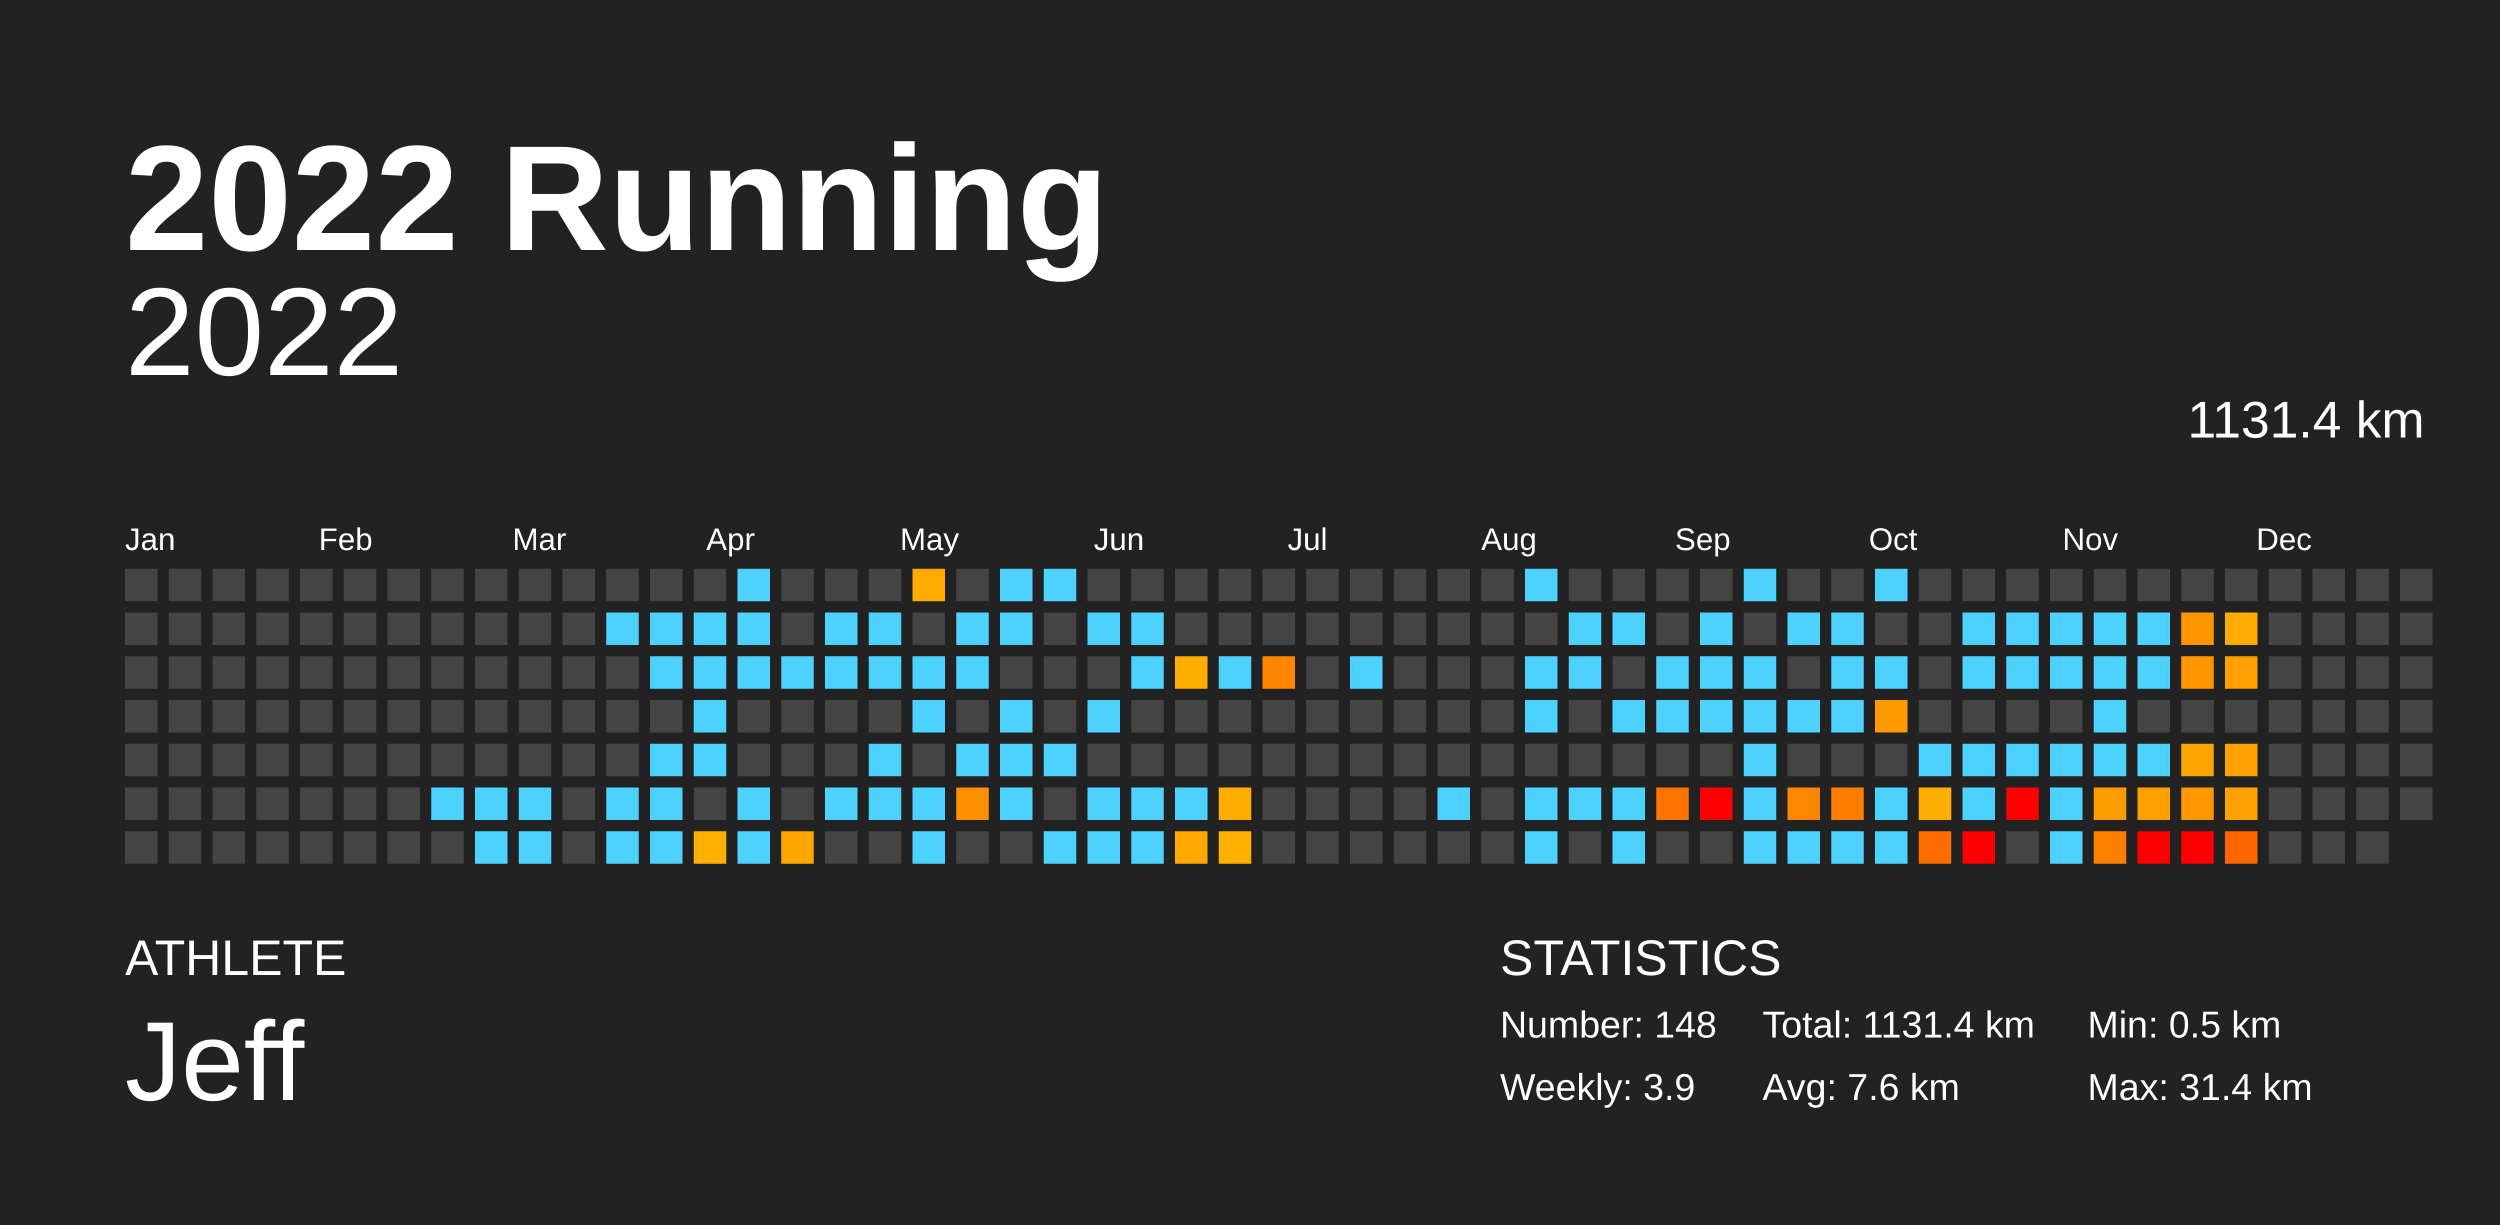
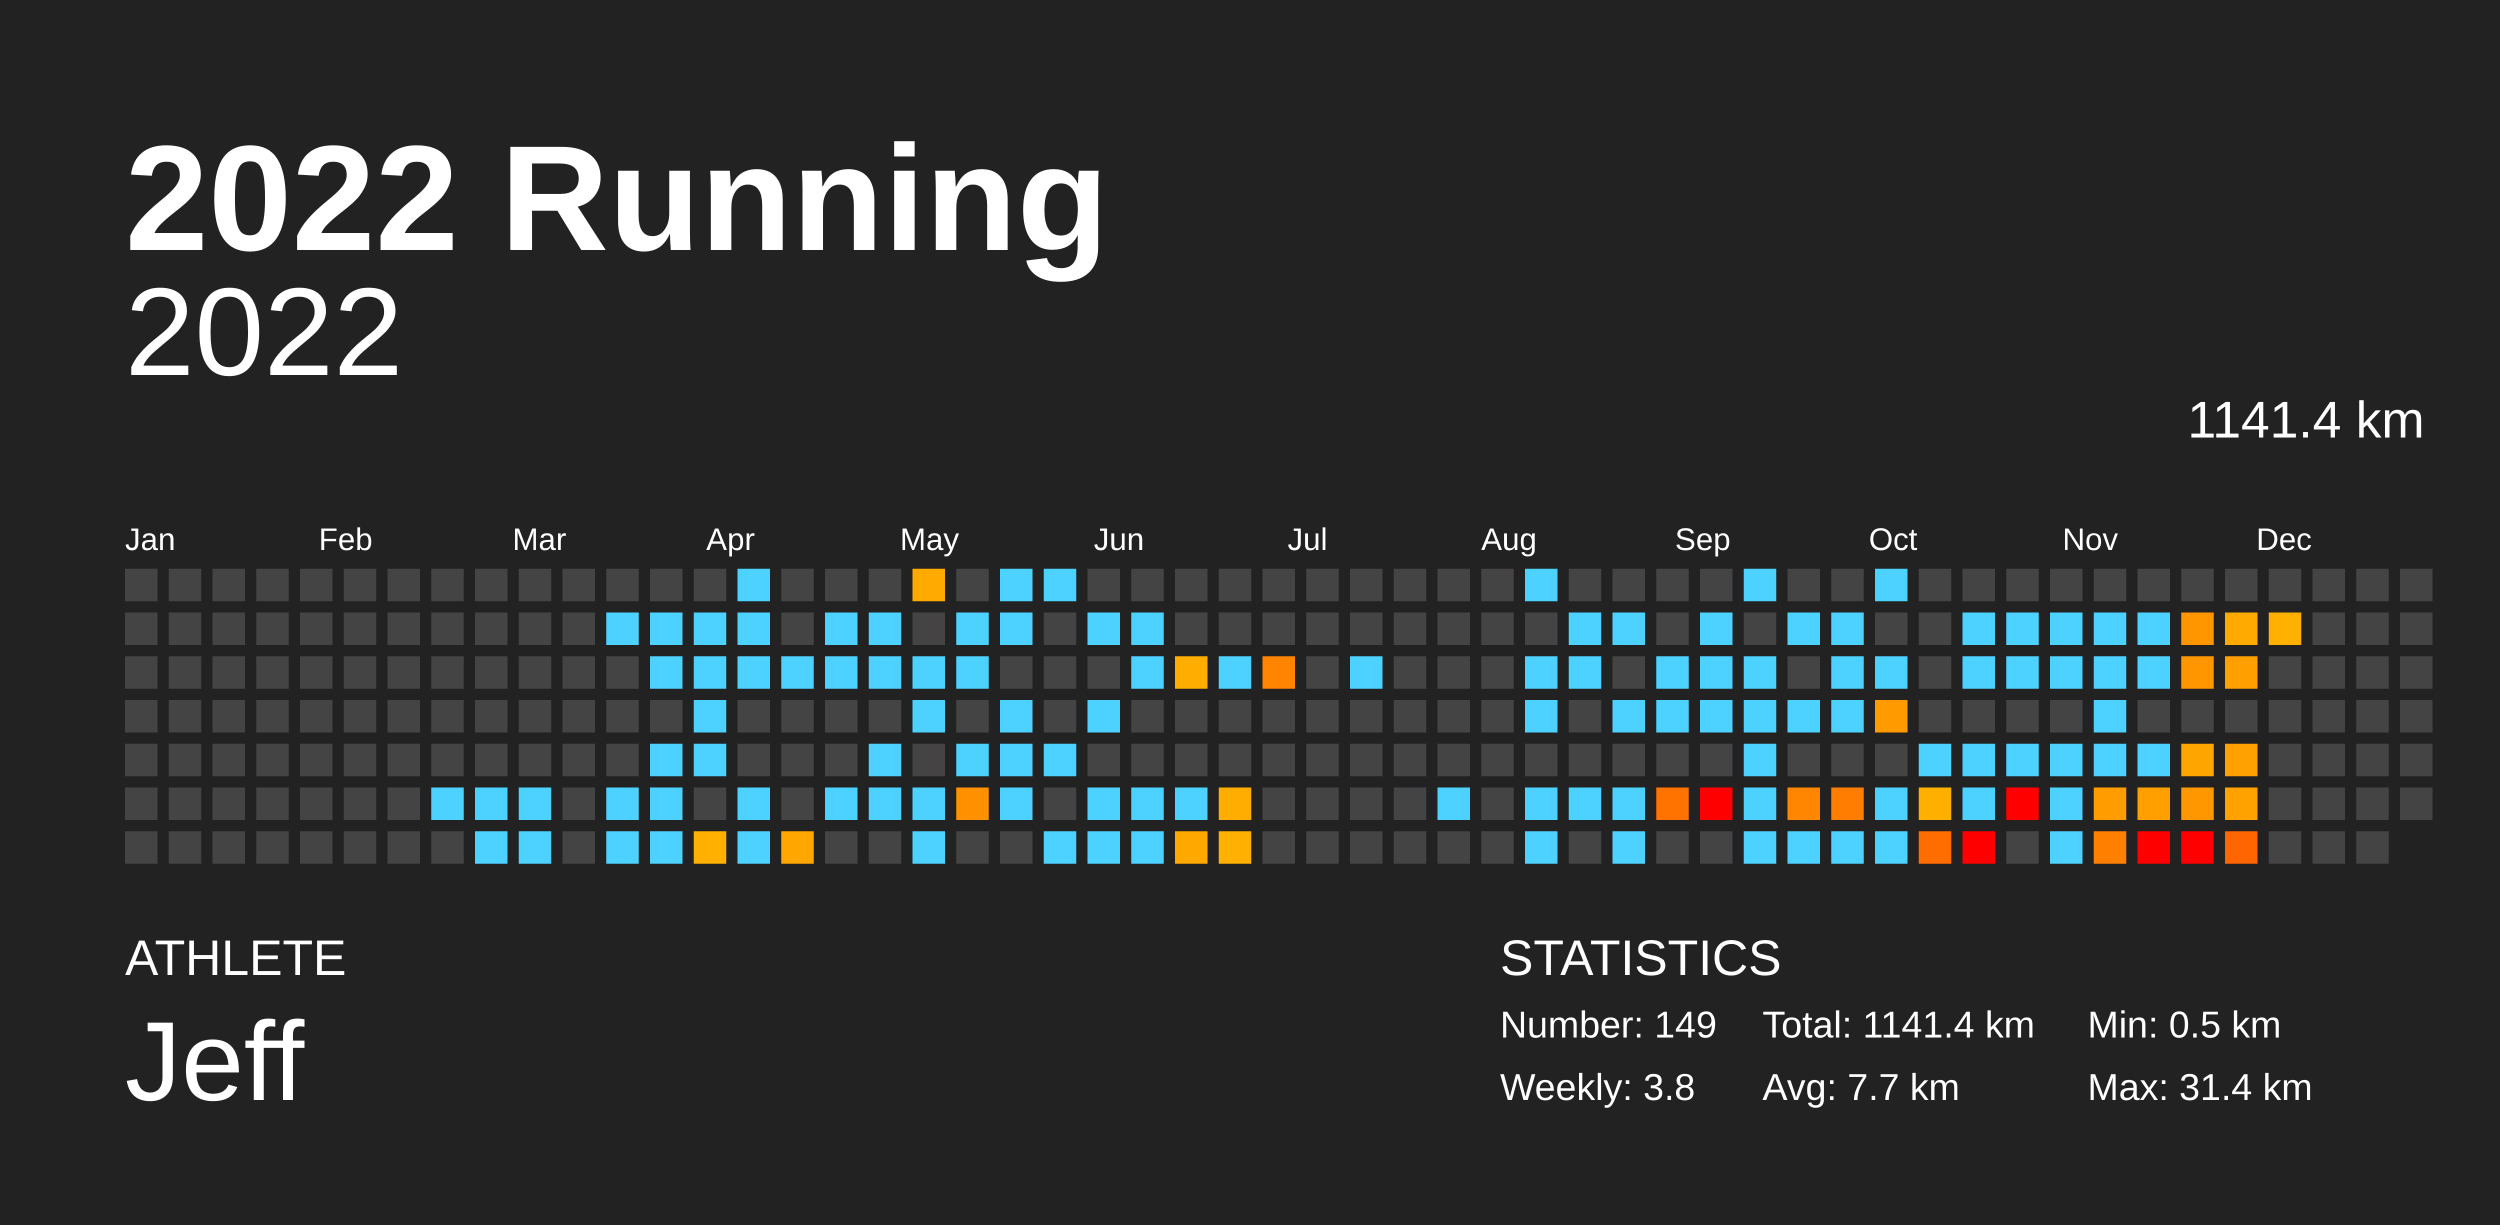
<svg xmlns="http://www.w3.org/2000/svg" baseProfile="full" height="98mm" version="1.1" viewBox="0,0,200,98" width="200mm">
  <defs />
  <rect fill="#222222" height="98" width="200" x="0" y="0" />
  <text fill="#FFFFFF" style="font-size:12px; font-family:Arial; font-weight:bold;" x="10" y="20">2022 Running</text>
  <text fill="#FFFFFF" style="font-size:4px; font-family:Arial" x="10" y="78">ATHLETE</text>
  <text fill="#FFFFFF" style="font-size:9px; font-family:Arial" x="10" y="88">Jeff</text>
  <text fill="#FFFFFF" style="font-size:4px; font-family:Arial" x="120" y="78">STATISTICS</text>
-   <text fill="#FFFFFF" style="font-size:3px; font-family:Arial" x="120" y="83">Number: 148</text>
-   <text fill="#FFFFFF" style="font-size:3px; font-family:Arial" x="120" y="88">Weekly: 3.9</text>
-   <text fill="#FFFFFF" style="font-size:3px; font-family:Arial" x="141" y="83">Total: 1131.4 km</text>
-   <text fill="#FFFFFF" style="font-size:3px; font-family:Arial" x="141" y="88">Avg: 7.6 km</text>
+   <text fill="#FFFFFF" style="font-size:3px; font-family:Arial" x="120" y="83">Number: 149</text>
+   <text fill="#FFFFFF" style="font-size:3px; font-family:Arial" x="120" y="88">Weekly: 3.8</text>
+   <text fill="#FFFFFF" style="font-size:3px; font-family:Arial" x="141" y="83">Total: 1141.4 km</text>
+   <text fill="#FFFFFF" style="font-size:3px; font-family:Arial" x="141" y="88">Avg: 7.7 km</text>
  <text fill="#FFFFFF" style="font-size:3px; font-family:Arial" x="167" y="83">Min: 0.5 km</text>
  <text fill="#FFFFFF" style="font-size:3px; font-family:Arial" x="167" y="88">Max: 31.4 km</text>
  <text alignment-baseline="hanging" fill="#FFFFFF" style="font-size:10.0px; font-family:Arial;" x="10" y="30">2022</text>
-   <text alignment-baseline="hanging" fill="#FFFFFF" style="font-size:4.125px; font-family:Arial;" x="175" y="35">1131.4 km</text>
+   <text alignment-baseline="hanging" fill="#FFFFFF" style="font-size:4.125px; font-family:Arial;" x="175" y="35">1141.4 km</text>
  <text fill="#FFFFFF" style="font-size:2.5px; font-family:Arial" x="10.0" y="44">Jan</text>
  <text fill="#FFFFFF" style="font-size:2.5px; font-family:Arial" x="25.5" y="44">Feb</text>
  <text fill="#FFFFFF" style="font-size:2.5px; font-family:Arial" x="41.0" y="44">Mar</text>
  <text fill="#FFFFFF" style="font-size:2.5px; font-family:Arial" x="56.5" y="44">Apr</text>
  <text fill="#FFFFFF" style="font-size:2.5px; font-family:Arial" x="72.0" y="44">May</text>
  <text fill="#FFFFFF" style="font-size:2.5px; font-family:Arial" x="87.5" y="44">Jun</text>
  <text fill="#FFFFFF" style="font-size:2.5px; font-family:Arial" x="103.0" y="44">Jul</text>
  <text fill="#FFFFFF" style="font-size:2.5px; font-family:Arial" x="118.5" y="44">Aug</text>
  <text fill="#FFFFFF" style="font-size:2.5px; font-family:Arial" x="134.0" y="44">Sep</text>
  <text fill="#FFFFFF" style="font-size:2.5px; font-family:Arial" x="149.5" y="44">Oct</text>
  <text fill="#FFFFFF" style="font-size:2.5px; font-family:Arial" x="165.0" y="44">Nov</text>
  <text fill="#FFFFFF" style="font-size:2.5px; font-family:Arial" x="180.5" y="44">Dec</text>
  <rect fill="#444444" height="2.6" width="2.6" x="10.0" y="45.5" />
  <rect fill="#444444" height="2.6" width="2.6" x="10.0" y="49.0" />
  <rect fill="#444444" height="2.6" width="2.6" x="10.0" y="52.5" />
  <rect fill="#444444" height="2.6" width="2.6" x="10.0" y="56.0" />
  <rect fill="#444444" height="2.6" width="2.6" x="10.0" y="59.5" />
  <rect fill="#444444" height="2.6" width="2.6" x="10.0" y="63.0" />
  <rect fill="#444444" height="2.6" width="2.6" x="10.0" y="66.5" />
  <rect fill="#444444" height="2.6" width="2.6" x="13.5" y="45.5" />
  <rect fill="#444444" height="2.6" width="2.6" x="13.5" y="49.0" />
  <rect fill="#444444" height="2.6" width="2.6" x="13.5" y="52.5" />
  <rect fill="#444444" height="2.6" width="2.6" x="13.5" y="56.0" />
  <rect fill="#444444" height="2.6" width="2.6" x="13.5" y="59.5" />
  <rect fill="#444444" height="2.6" width="2.6" x="13.5" y="63.0" />
  <rect fill="#444444" height="2.6" width="2.6" x="13.5" y="66.5" />
  <rect fill="#444444" height="2.6" width="2.6" x="17.0" y="45.5" />
  <rect fill="#444444" height="2.6" width="2.6" x="17.0" y="49.0" />
  <rect fill="#444444" height="2.6" width="2.6" x="17.0" y="52.5" />
  <rect fill="#444444" height="2.6" width="2.6" x="17.0" y="56.0" />
  <rect fill="#444444" height="2.6" width="2.6" x="17.0" y="59.5" />
  <rect fill="#444444" height="2.6" width="2.6" x="17.0" y="63.0" />
  <rect fill="#444444" height="2.6" width="2.6" x="17.0" y="66.5" />
  <rect fill="#444444" height="2.6" width="2.6" x="20.5" y="45.5" />
  <rect fill="#444444" height="2.6" width="2.6" x="20.5" y="49.0" />
  <rect fill="#444444" height="2.6" width="2.6" x="20.5" y="52.5" />
  <rect fill="#444444" height="2.6" width="2.6" x="20.5" y="56.0" />
  <rect fill="#444444" height="2.6" width="2.6" x="20.5" y="59.5" />
  <rect fill="#444444" height="2.6" width="2.6" x="20.5" y="63.0" />
  <rect fill="#444444" height="2.6" width="2.6" x="20.5" y="66.5" />
  <rect fill="#444444" height="2.6" width="2.6" x="24.0" y="45.5" />
  <rect fill="#444444" height="2.6" width="2.6" x="24.0" y="49.0" />
  <rect fill="#444444" height="2.6" width="2.6" x="24.0" y="52.5" />
  <rect fill="#444444" height="2.6" width="2.6" x="24.0" y="56.0" />
  <rect fill="#444444" height="2.6" width="2.6" x="24.0" y="59.5" />
  <rect fill="#444444" height="2.6" width="2.6" x="24.0" y="63.0" />
  <rect fill="#444444" height="2.6" width="2.6" x="24.0" y="66.5" />
  <rect fill="#444444" height="2.6" width="2.6" x="27.5" y="45.5" />
  <rect fill="#444444" height="2.6" width="2.6" x="27.5" y="49.0" />
  <rect fill="#444444" height="2.6" width="2.6" x="27.5" y="52.5" />
  <rect fill="#444444" height="2.6" width="2.6" x="27.5" y="56.0" />
  <rect fill="#444444" height="2.6" width="2.6" x="27.5" y="59.5" />
  <rect fill="#444444" height="2.6" width="2.6" x="27.5" y="63.0" />
  <rect fill="#444444" height="2.6" width="2.6" x="27.5" y="66.5" />
  <rect fill="#444444" height="2.6" width="2.6" x="31.0" y="45.5" />
  <rect fill="#444444" height="2.6" width="2.6" x="31.0" y="49.0" />
  <rect fill="#444444" height="2.6" width="2.6" x="31.0" y="52.5" />
  <rect fill="#444444" height="2.6" width="2.6" x="31.0" y="56.0" />
  <rect fill="#444444" height="2.6" width="2.6" x="31.0" y="59.5" />
  <rect fill="#444444" height="2.6" width="2.6" x="31.0" y="63.0" />
  <rect fill="#444444" height="2.6" width="2.6" x="31.0" y="66.5" />
  <rect fill="#444444" height="2.6" width="2.6" x="34.5" y="45.5" />
  <rect fill="#444444" height="2.6" width="2.6" x="34.5" y="49.0" />
  <rect fill="#444444" height="2.6" width="2.6" x="34.5" y="52.5" />
  <rect fill="#444444" height="2.6" width="2.6" x="34.5" y="56.0" />
  <rect fill="#444444" height="2.6" width="2.6" x="34.5" y="59.5" />
  <rect fill="#4dd2ff" height="2.6" width="2.6" x="34.5" y="63.0" />
  <rect fill="#444444" height="2.6" width="2.6" x="34.5" y="66.5" />
  <rect fill="#444444" height="2.6" width="2.6" x="38.0" y="45.5" />
  <rect fill="#444444" height="2.6" width="2.6" x="38.0" y="49.0" />
  <rect fill="#444444" height="2.6" width="2.6" x="38.0" y="52.5" />
  <rect fill="#444444" height="2.6" width="2.6" x="38.0" y="56.0" />
  <rect fill="#444444" height="2.6" width="2.6" x="38.0" y="59.5" />
  <rect fill="#4dd2ff" height="2.6" width="2.6" x="38.0" y="63.0" />
  <rect fill="#4dd2ff" height="2.6" width="2.6" x="38.0" y="66.5" />
  <rect fill="#444444" height="2.6" width="2.6" x="41.5" y="45.5" />
  <rect fill="#444444" height="2.6" width="2.6" x="41.5" y="49.0" />
  <rect fill="#444444" height="2.6" width="2.6" x="41.5" y="52.5" />
  <rect fill="#444444" height="2.6" width="2.6" x="41.5" y="56.0" />
  <rect fill="#444444" height="2.6" width="2.6" x="41.5" y="59.5" />
  <rect fill="#4dd2ff" height="2.6" width="2.6" x="41.5" y="63.0" />
  <rect fill="#4dd2ff" height="2.6" width="2.6" x="41.5" y="66.5" />
  <rect fill="#444444" height="2.6" width="2.6" x="45.0" y="45.5" />
  <rect fill="#444444" height="2.6" width="2.6" x="45.0" y="49.0" />
  <rect fill="#444444" height="2.6" width="2.6" x="45.0" y="52.5" />
  <rect fill="#444444" height="2.6" width="2.6" x="45.0" y="56.0" />
  <rect fill="#444444" height="2.6" width="2.6" x="45.0" y="59.5" />
  <rect fill="#444444" height="2.6" width="2.6" x="45.0" y="63.0" />
  <rect fill="#444444" height="2.6" width="2.6" x="45.0" y="66.5" />
  <rect fill="#444444" height="2.6" width="2.6" x="48.5" y="45.5" />
  <rect fill="#4dd2ff" height="2.6" width="2.6" x="48.5" y="49.0" />
  <rect fill="#444444" height="2.6" width="2.6" x="48.5" y="52.5" />
  <rect fill="#444444" height="2.6" width="2.6" x="48.5" y="56.0" />
  <rect fill="#444444" height="2.6" width="2.6" x="48.5" y="59.5" />
  <rect fill="#4dd2ff" height="2.6" width="2.6" x="48.5" y="63.0" />
  <rect fill="#4dd2ff" height="2.6" width="2.6" x="48.5" y="66.5" />
  <rect fill="#444444" height="2.6" width="2.6" x="52.0" y="45.5" />
  <rect fill="#4dd2ff" height="2.6" width="2.6" x="52.0" y="49.0" />
  <rect fill="#4dd2ff" height="2.6" width="2.6" x="52.0" y="52.5" />
  <rect fill="#444444" height="2.6" width="2.6" x="52.0" y="56.0" />
  <rect fill="#4dd2ff" height="2.6" width="2.6" x="52.0" y="59.5" />
  <rect fill="#4dd2ff" height="2.6" width="2.6" x="52.0" y="63.0" />
  <rect fill="#4dd2ff" height="2.6" width="2.6" x="52.0" y="66.5" />
  <rect fill="#444444" height="2.6" width="2.6" x="55.5" y="45.5" />
  <rect fill="#4dd2ff" height="2.6" width="2.6" x="55.5" y="49.0" />
  <rect fill="#4dd2ff" height="2.6" width="2.6" x="55.5" y="52.5" />
  <rect fill="#4dd2ff" height="2.6" width="2.6" x="55.5" y="56.0" />
  <rect fill="#4dd2ff" height="2.6" width="2.6" x="55.5" y="59.5" />
  <rect fill="#444444" height="2.6" width="2.6" x="55.5" y="63.0" />
  <rect fill="#ffb000" height="2.6" width="2.6" x="55.5" y="66.5" />
  <rect fill="#4dd2ff" height="2.6" width="2.6" x="59.0" y="45.5" />
  <rect fill="#4dd2ff" height="2.6" width="2.6" x="59.0" y="49.0" />
  <rect fill="#4dd2ff" height="2.6" width="2.6" x="59.0" y="52.5" />
  <rect fill="#444444" height="2.6" width="2.6" x="59.0" y="56.0" />
  <rect fill="#444444" height="2.6" width="2.6" x="59.0" y="59.5" />
  <rect fill="#4dd2ff" height="2.6" width="2.6" x="59.0" y="63.0" />
  <rect fill="#4dd2ff" height="2.6" width="2.6" x="59.0" y="66.5" />
  <rect fill="#444444" height="2.6" width="2.6" x="62.5" y="45.5" />
  <rect fill="#444444" height="2.6" width="2.6" x="62.5" y="49.0" />
  <rect fill="#4dd2ff" height="2.6" width="2.6" x="62.5" y="52.5" />
  <rect fill="#444444" height="2.6" width="2.6" x="62.5" y="56.0" />
  <rect fill="#444444" height="2.6" width="2.6" x="62.5" y="59.5" />
  <rect fill="#444444" height="2.6" width="2.6" x="62.5" y="63.0" />
  <rect fill="#ffa600" height="2.6" width="2.6" x="62.5" y="66.5" />
  <rect fill="#444444" height="2.6" width="2.6" x="66.0" y="45.5" />
  <rect fill="#4dd2ff" height="2.6" width="2.6" x="66.0" y="49.0" />
  <rect fill="#4dd2ff" height="2.6" width="2.6" x="66.0" y="52.5" />
  <rect fill="#444444" height="2.6" width="2.6" x="66.0" y="56.0" />
  <rect fill="#444444" height="2.6" width="2.6" x="66.0" y="59.5" />
  <rect fill="#4dd2ff" height="2.6" width="2.6" x="66.0" y="63.0" />
  <rect fill="#444444" height="2.6" width="2.6" x="66.0" y="66.5" />
  <rect fill="#444444" height="2.6" width="2.6" x="69.5" y="45.5" />
  <rect fill="#4dd2ff" height="2.6" width="2.6" x="69.5" y="49.0" />
  <rect fill="#4dd2ff" height="2.6" width="2.6" x="69.5" y="52.5" />
  <rect fill="#444444" height="2.6" width="2.6" x="69.5" y="56.0" />
  <rect fill="#4dd2ff" height="2.6" width="2.6" x="69.5" y="59.5" />
  <rect fill="#4dd2ff" height="2.6" width="2.6" x="69.5" y="63.0" />
  <rect fill="#444444" height="2.6" width="2.6" x="69.5" y="66.5" />
  <rect fill="#ffaa00" height="2.6" width="2.6" x="73.0" y="45.5" />
  <rect fill="#444444" height="2.6" width="2.6" x="73.0" y="49.0" />
  <rect fill="#4dd2ff" height="2.6" width="2.6" x="73.0" y="52.5" />
  <rect fill="#4dd2ff" height="2.6" width="2.6" x="73.0" y="56.0" />
  <rect fill="#444444" height="2.6" width="2.6" x="73.0" y="59.5" />
  <rect fill="#4dd2ff" height="2.6" width="2.6" x="73.0" y="63.0" />
  <rect fill="#4dd2ff" height="2.6" width="2.6" x="73.0" y="66.5" />
  <rect fill="#444444" height="2.6" width="2.6" x="76.5" y="45.5" />
  <rect fill="#4dd2ff" height="2.6" width="2.6" x="76.5" y="49.0" />
  <rect fill="#4dd2ff" height="2.6" width="2.6" x="76.5" y="52.5" />
  <rect fill="#444444" height="2.6" width="2.6" x="76.5" y="56.0" />
  <rect fill="#4dd2ff" height="2.6" width="2.6" x="76.5" y="59.5" />
  <rect fill="#ff9100" height="2.6" width="2.6" x="76.5" y="63.0" />
  <rect fill="#444444" height="2.6" width="2.6" x="76.5" y="66.5" />
  <rect fill="#4dd2ff" height="2.6" width="2.6" x="80.0" y="45.5" />
  <rect fill="#4dd2ff" height="2.6" width="2.6" x="80.0" y="49.0" />
  <rect fill="#444444" height="2.6" width="2.6" x="80.0" y="52.5" />
  <rect fill="#4dd2ff" height="2.6" width="2.6" x="80.0" y="56.0" />
  <rect fill="#4dd2ff" height="2.6" width="2.6" x="80.0" y="59.5" />
  <rect fill="#4dd2ff" height="2.6" width="2.6" x="80.0" y="63.0" />
  <rect fill="#444444" height="2.6" width="2.6" x="80.0" y="66.5" />
  <rect fill="#4dd2ff" height="2.6" width="2.6" x="83.5" y="45.5" />
  <rect fill="#444444" height="2.6" width="2.6" x="83.5" y="49.0" />
  <rect fill="#444444" height="2.6" width="2.6" x="83.5" y="52.5" />
  <rect fill="#444444" height="2.6" width="2.6" x="83.5" y="56.0" />
  <rect fill="#4dd2ff" height="2.6" width="2.6" x="83.5" y="59.5" />
  <rect fill="#444444" height="2.6" width="2.6" x="83.5" y="63.0" />
  <rect fill="#4dd2ff" height="2.6" width="2.6" x="83.5" y="66.5" />
  <rect fill="#444444" height="2.6" width="2.6" x="87.0" y="45.5" />
  <rect fill="#4dd2ff" height="2.6" width="2.6" x="87.0" y="49.0" />
  <rect fill="#444444" height="2.6" width="2.6" x="87.0" y="52.5" />
  <rect fill="#4dd2ff" height="2.6" width="2.6" x="87.0" y="56.0" />
  <rect fill="#444444" height="2.6" width="2.6" x="87.0" y="59.5" />
  <rect fill="#4dd2ff" height="2.6" width="2.6" x="87.0" y="63.0" />
  <rect fill="#4dd2ff" height="2.6" width="2.6" x="87.0" y="66.5" />
  <rect fill="#444444" height="2.6" width="2.6" x="90.5" y="45.5" />
  <rect fill="#4dd2ff" height="2.6" width="2.6" x="90.5" y="49.0" />
  <rect fill="#4dd2ff" height="2.6" width="2.6" x="90.5" y="52.5" />
  <rect fill="#444444" height="2.6" width="2.6" x="90.5" y="56.0" />
  <rect fill="#444444" height="2.6" width="2.6" x="90.5" y="59.5" />
  <rect fill="#4dd2ff" height="2.6" width="2.6" x="90.5" y="63.0" />
  <rect fill="#4dd2ff" height="2.6" width="2.6" x="90.5" y="66.5" />
  <rect fill="#444444" height="2.6" width="2.6" x="94.0" y="45.5" />
  <rect fill="#444444" height="2.6" width="2.6" x="94.0" y="49.0" />
  <rect fill="#ffae00" height="2.6" width="2.6" x="94.0" y="52.5" />
  <rect fill="#444444" height="2.6" width="2.6" x="94.0" y="56.0" />
  <rect fill="#444444" height="2.6" width="2.6" x="94.0" y="59.5" />
  <rect fill="#4dd2ff" height="2.6" width="2.6" x="94.0" y="63.0" />
  <rect fill="#ffa800" height="2.6" width="2.6" x="94.0" y="66.5" />
  <rect fill="#444444" height="2.6" width="2.6" x="97.5" y="45.5" />
  <rect fill="#444444" height="2.6" width="2.6" x="97.5" y="49.0" />
  <rect fill="#4dd2ff" height="2.6" width="2.6" x="97.5" y="52.5" />
  <rect fill="#444444" height="2.6" width="2.6" x="97.5" y="56.0" />
  <rect fill="#444444" height="2.6" width="2.6" x="97.5" y="59.5" />
  <rect fill="#ffad00" height="2.6" width="2.6" x="97.5" y="63.0" />
  <rect fill="#ffb000" height="2.6" width="2.6" x="97.5" y="66.5" />
  <rect fill="#444444" height="2.6" width="2.6" x="101.0" y="45.5" />
  <rect fill="#444444" height="2.6" width="2.6" x="101.0" y="49.0" />
  <rect fill="#ff8400" height="2.6" width="2.6" x="101.0" y="52.5" />
  <rect fill="#444444" height="2.6" width="2.6" x="101.0" y="56.0" />
  <rect fill="#444444" height="2.6" width="2.6" x="101.0" y="59.5" />
  <rect fill="#444444" height="2.6" width="2.6" x="101.0" y="63.0" />
  <rect fill="#444444" height="2.6" width="2.6" x="101.0" y="66.5" />
  <rect fill="#444444" height="2.6" width="2.6" x="104.5" y="45.5" />
  <rect fill="#444444" height="2.6" width="2.6" x="104.5" y="49.0" />
  <rect fill="#444444" height="2.6" width="2.6" x="104.5" y="52.5" />
  <rect fill="#444444" height="2.6" width="2.6" x="104.5" y="56.0" />
  <rect fill="#444444" height="2.6" width="2.6" x="104.5" y="59.5" />
  <rect fill="#444444" height="2.6" width="2.6" x="104.5" y="63.0" />
  <rect fill="#444444" height="2.6" width="2.6" x="104.5" y="66.5" />
  <rect fill="#444444" height="2.6" width="2.6" x="108.0" y="45.5" />
  <rect fill="#444444" height="2.6" width="2.6" x="108.0" y="49.0" />
  <rect fill="#4dd2ff" height="2.6" width="2.6" x="108.0" y="52.5" />
  <rect fill="#444444" height="2.6" width="2.6" x="108.0" y="56.0" />
  <rect fill="#444444" height="2.6" width="2.6" x="108.0" y="59.5" />
  <rect fill="#444444" height="2.6" width="2.6" x="108.0" y="63.0" />
  <rect fill="#444444" height="2.6" width="2.6" x="108.0" y="66.5" />
  <rect fill="#444444" height="2.6" width="2.6" x="111.5" y="45.5" />
  <rect fill="#444444" height="2.6" width="2.6" x="111.5" y="49.0" />
  <rect fill="#444444" height="2.6" width="2.6" x="111.5" y="52.5" />
  <rect fill="#444444" height="2.6" width="2.6" x="111.5" y="56.0" />
  <rect fill="#444444" height="2.6" width="2.6" x="111.5" y="59.5" />
  <rect fill="#444444" height="2.6" width="2.6" x="111.5" y="63.0" />
  <rect fill="#444444" height="2.6" width="2.6" x="111.5" y="66.5" />
  <rect fill="#444444" height="2.6" width="2.6" x="115.0" y="45.5" />
  <rect fill="#444444" height="2.6" width="2.6" x="115.0" y="49.0" />
  <rect fill="#444444" height="2.6" width="2.6" x="115.0" y="52.5" />
  <rect fill="#444444" height="2.6" width="2.6" x="115.0" y="56.0" />
  <rect fill="#444444" height="2.6" width="2.6" x="115.0" y="59.5" />
  <rect fill="#4dd2ff" height="2.6" width="2.6" x="115.0" y="63.0" />
  <rect fill="#444444" height="2.6" width="2.6" x="115.0" y="66.5" />
  <rect fill="#444444" height="2.6" width="2.6" x="118.5" y="45.5" />
  <rect fill="#444444" height="2.6" width="2.6" x="118.5" y="49.0" />
  <rect fill="#444444" height="2.6" width="2.6" x="118.5" y="52.5" />
  <rect fill="#444444" height="2.6" width="2.6" x="118.5" y="56.0" />
  <rect fill="#444444" height="2.6" width="2.6" x="118.5" y="59.5" />
  <rect fill="#444444" height="2.6" width="2.6" x="118.5" y="63.0" />
  <rect fill="#444444" height="2.6" width="2.6" x="118.5" y="66.5" />
  <rect fill="#4dd2ff" height="2.6" width="2.6" x="122.0" y="45.5" />
  <rect fill="#444444" height="2.6" width="2.6" x="122.0" y="49.0" />
  <rect fill="#4dd2ff" height="2.6" width="2.6" x="122.0" y="52.5" />
  <rect fill="#4dd2ff" height="2.6" width="2.6" x="122.0" y="56.0" />
  <rect fill="#444444" height="2.6" width="2.6" x="122.0" y="59.5" />
  <rect fill="#4dd2ff" height="2.6" width="2.6" x="122.0" y="63.0" />
  <rect fill="#4dd2ff" height="2.6" width="2.6" x="122.0" y="66.5" />
  <rect fill="#444444" height="2.6" width="2.6" x="125.5" y="45.5" />
  <rect fill="#4dd2ff" height="2.6" width="2.6" x="125.5" y="49.0" />
  <rect fill="#4dd2ff" height="2.6" width="2.6" x="125.5" y="52.5" />
  <rect fill="#444444" height="2.6" width="2.6" x="125.5" y="56.0" />
  <rect fill="#444444" height="2.6" width="2.6" x="125.5" y="59.5" />
  <rect fill="#4dd2ff" height="2.6" width="2.6" x="125.5" y="63.0" />
  <rect fill="#444444" height="2.6" width="2.6" x="125.5" y="66.5" />
  <rect fill="#444444" height="2.6" width="2.6" x="129.0" y="45.5" />
  <rect fill="#4dd2ff" height="2.6" width="2.6" x="129.0" y="49.0" />
  <rect fill="#444444" height="2.6" width="2.6" x="129.0" y="52.5" />
  <rect fill="#4dd2ff" height="2.6" width="2.6" x="129.0" y="56.0" />
  <rect fill="#444444" height="2.6" width="2.6" x="129.0" y="59.5" />
  <rect fill="#4dd2ff" height="2.6" width="2.6" x="129.0" y="63.0" />
  <rect fill="#4dd2ff" height="2.6" width="2.6" x="129.0" y="66.5" />
  <rect fill="#444444" height="2.6" width="2.6" x="132.5" y="45.5" />
  <rect fill="#444444" height="2.6" width="2.6" x="132.5" y="49.0" />
  <rect fill="#4dd2ff" height="2.6" width="2.6" x="132.5" y="52.5" />
  <rect fill="#4dd2ff" height="2.6" width="2.6" x="132.5" y="56.0" />
  <rect fill="#444444" height="2.6" width="2.6" x="132.5" y="59.5" />
  <rect fill="#ff7400" height="2.6" width="2.6" x="132.5" y="63.0" />
  <rect fill="#444444" height="2.6" width="2.6" x="132.5" y="66.5" />
  <rect fill="#444444" height="2.6" width="2.6" x="136.0" y="45.5" />
  <rect fill="#4dd2ff" height="2.6" width="2.6" x="136.0" y="49.0" />
  <rect fill="#4dd2ff" height="2.6" width="2.6" x="136.0" y="52.5" />
  <rect fill="#4dd2ff" height="2.6" width="2.6" x="136.0" y="56.0" />
  <rect fill="#444444" height="2.6" width="2.6" x="136.0" y="59.5" />
  <rect fill="red" height="2.6" width="2.6" x="136.0" y="63.0" />
  <rect fill="#444444" height="2.6" width="2.6" x="136.0" y="66.5" />
  <rect fill="#4dd2ff" height="2.6" width="2.6" x="139.5" y="45.5" />
  <rect fill="#444444" height="2.6" width="2.6" x="139.5" y="49.0" />
  <rect fill="#4dd2ff" height="2.6" width="2.6" x="139.5" y="52.5" />
  <rect fill="#4dd2ff" height="2.6" width="2.6" x="139.5" y="56.0" />
  <rect fill="#4dd2ff" height="2.6" width="2.6" x="139.5" y="59.5" />
  <rect fill="#4dd2ff" height="2.6" width="2.6" x="139.5" y="63.0" />
  <rect fill="#4dd2ff" height="2.6" width="2.6" x="139.5" y="66.5" />
  <rect fill="#444444" height="2.6" width="2.6" x="143.0" y="45.5" />
  <rect fill="#4dd2ff" height="2.6" width="2.6" x="143.0" y="49.0" />
  <rect fill="#444444" height="2.6" width="2.6" x="143.0" y="52.5" />
  <rect fill="#4dd2ff" height="2.6" width="2.6" x="143.0" y="56.0" />
  <rect fill="#444444" height="2.6" width="2.6" x="143.0" y="59.5" />
  <rect fill="#ff8600" height="2.6" width="2.6" x="143.0" y="63.0" />
  <rect fill="#4dd2ff" height="2.6" width="2.6" x="143.0" y="66.5" />
  <rect fill="#444444" height="2.6" width="2.6" x="146.5" y="45.5" />
  <rect fill="#4dd2ff" height="2.6" width="2.6" x="146.5" y="49.0" />
  <rect fill="#4dd2ff" height="2.6" width="2.6" x="146.5" y="52.5" />
  <rect fill="#4dd2ff" height="2.6" width="2.6" x="146.5" y="56.0" />
  <rect fill="#444444" height="2.6" width="2.6" x="146.5" y="59.5" />
  <rect fill="#ff7d00" height="2.6" width="2.6" x="146.5" y="63.0" />
  <rect fill="#4dd2ff" height="2.6" width="2.6" x="146.5" y="66.5" />
  <rect fill="#4dd2ff" height="2.6" width="2.6" x="150.0" y="45.5" />
  <rect fill="#444444" height="2.6" width="2.6" x="150.0" y="49.0" />
  <rect fill="#4dd2ff" height="2.6" width="2.6" x="150.0" y="52.5" />
  <rect fill="#ff9a00" height="2.6" width="2.6" x="150.0" y="56.0" />
  <rect fill="#444444" height="2.6" width="2.6" x="150.0" y="59.5" />
  <rect fill="#4dd2ff" height="2.6" width="2.6" x="150.0" y="63.0" />
  <rect fill="#4dd2ff" height="2.6" width="2.6" x="150.0" y="66.5" />
  <rect fill="#444444" height="2.6" width="2.6" x="153.5" y="45.5" />
  <rect fill="#444444" height="2.6" width="2.6" x="153.5" y="49.0" />
  <rect fill="#444444" height="2.6" width="2.6" x="153.5" y="52.5" />
  <rect fill="#444444" height="2.6" width="2.6" x="153.5" y="56.0" />
  <rect fill="#4dd2ff" height="2.6" width="2.6" x="153.5" y="59.5" />
  <rect fill="#ffaf00" height="2.6" width="2.6" x="153.5" y="63.0" />
  <rect fill="#ff6c00" height="2.6" width="2.6" x="153.5" y="66.5" />
  <rect fill="#444444" height="2.6" width="2.6" x="157.0" y="45.5" />
  <rect fill="#4dd2ff" height="2.6" width="2.6" x="157.0" y="49.0" />
  <rect fill="#4dd2ff" height="2.6" width="2.6" x="157.0" y="52.5" />
  <rect fill="#444444" height="2.6" width="2.6" x="157.0" y="56.0" />
  <rect fill="#4dd2ff" height="2.6" width="2.6" x="157.0" y="59.5" />
  <rect fill="#4dd2ff" height="2.6" width="2.6" x="157.0" y="63.0" />
  <rect fill="red" height="2.6" width="2.6" x="157.0" y="66.5" />
  <rect fill="#444444" height="2.6" width="2.6" x="160.5" y="45.5" />
  <rect fill="#4dd2ff" height="2.6" width="2.6" x="160.5" y="49.0" />
  <rect fill="#4dd2ff" height="2.6" width="2.6" x="160.5" y="52.5" />
  <rect fill="#444444" height="2.6" width="2.6" x="160.5" y="56.0" />
  <rect fill="#4dd2ff" height="2.6" width="2.6" x="160.5" y="59.5" />
  <rect fill="red" height="2.6" width="2.6" x="160.5" y="63.0" />
  <rect fill="#444444" height="2.6" width="2.6" x="160.5" y="66.5" />
  <rect fill="#444444" height="2.6" width="2.6" x="164.0" y="45.5" />
  <rect fill="#4dd2ff" height="2.6" width="2.6" x="164.0" y="49.0" />
  <rect fill="#4dd2ff" height="2.6" width="2.6" x="164.0" y="52.5" />
  <rect fill="#444444" height="2.6" width="2.6" x="164.0" y="56.0" />
  <rect fill="#4dd2ff" height="2.6" width="2.6" x="164.0" y="59.5" />
  <rect fill="#4dd2ff" height="2.6" width="2.6" x="164.0" y="63.0" />
  <rect fill="#4dd2ff" height="2.6" width="2.6" x="164.0" y="66.5" />
  <rect fill="#444444" height="2.6" width="2.6" x="167.5" y="45.5" />
  <rect fill="#4dd2ff" height="2.6" width="2.6" x="167.5" y="49.0" />
  <rect fill="#4dd2ff" height="2.6" width="2.6" x="167.5" y="52.5" />
  <rect fill="#4dd2ff" height="2.6" width="2.6" x="167.5" y="56.0" />
  <rect fill="#4dd2ff" height="2.6" width="2.6" x="167.5" y="59.5" />
  <rect fill="#ff9d00" height="2.6" width="2.6" x="167.5" y="63.0" />
  <rect fill="#ff7f00" height="2.6" width="2.6" x="167.5" y="66.5" />
  <rect fill="#444444" height="2.6" width="2.6" x="171.0" y="45.5" />
  <rect fill="#4dd2ff" height="2.6" width="2.6" x="171.0" y="49.0" />
  <rect fill="#4dd2ff" height="2.6" width="2.6" x="171.0" y="52.5" />
  <rect fill="#444444" height="2.6" width="2.6" x="171.0" y="56.0" />
  <rect fill="#4dd2ff" height="2.6" width="2.6" x="171.0" y="59.5" />
  <rect fill="#ff9f00" height="2.6" width="2.6" x="171.0" y="63.0" />
  <rect fill="red" height="2.6" width="2.6" x="171.0" y="66.5" />
  <rect fill="#444444" height="2.6" width="2.6" x="174.5" y="45.5" />
  <rect fill="#ff9600" height="2.6" width="2.6" x="174.5" y="49.0" />
  <rect fill="#ff9600" height="2.6" width="2.6" x="174.5" y="52.5" />
  <rect fill="#444444" height="2.6" width="2.6" x="174.5" y="56.0" />
  <rect fill="#ffa500" height="2.6" width="2.6" x="174.5" y="59.5" />
  <rect fill="#ff9800" height="2.6" width="2.6" x="174.5" y="63.0" />
  <rect fill="red" height="2.6" width="2.6" x="174.5" y="66.5" />
  <rect fill="#444444" height="2.6" width="2.6" x="178.0" y="45.5" />
  <rect fill="#ffaa00" height="2.6" width="2.6" x="178.0" y="49.0" />
  <rect fill="#ffa000" height="2.6" width="2.6" x="178.0" y="52.5" />
  <rect fill="#444444" height="2.6" width="2.6" x="178.0" y="56.0" />
  <rect fill="#ffa100" height="2.6" width="2.6" x="178.0" y="59.5" />
  <rect fill="#ffa200" height="2.6" width="2.6" x="178.0" y="63.0" />
  <rect fill="#ff6500" height="2.6" width="2.6" x="178.0" y="66.5" />
  <rect fill="#444444" height="2.6" width="2.6" x="181.5" y="45.5" />
-   <rect fill="#444444" height="2.6" width="2.6" x="181.5" y="49.0" />
+   <rect fill="#ffb000" height="2.6" width="2.6" x="181.5" y="49.0" />
  <rect fill="#444444" height="2.6" width="2.6" x="181.5" y="52.5" />
  <rect fill="#444444" height="2.6" width="2.6" x="181.5" y="56.0" />
  <rect fill="#444444" height="2.6" width="2.6" x="181.5" y="59.5" />
  <rect fill="#444444" height="2.6" width="2.6" x="181.5" y="63.0" />
  <rect fill="#444444" height="2.6" width="2.6" x="181.5" y="66.5" />
  <rect fill="#444444" height="2.6" width="2.6" x="185.0" y="45.5" />
  <rect fill="#444444" height="2.6" width="2.6" x="185.0" y="49.0" />
  <rect fill="#444444" height="2.6" width="2.6" x="185.0" y="52.5" />
  <rect fill="#444444" height="2.6" width="2.6" x="185.0" y="56.0" />
  <rect fill="#444444" height="2.6" width="2.6" x="185.0" y="59.5" />
  <rect fill="#444444" height="2.6" width="2.6" x="185.0" y="63.0" />
  <rect fill="#444444" height="2.6" width="2.6" x="185.0" y="66.5" />
  <rect fill="#444444" height="2.6" width="2.6" x="188.5" y="45.5" />
  <rect fill="#444444" height="2.6" width="2.6" x="188.5" y="49.0" />
  <rect fill="#444444" height="2.6" width="2.6" x="188.5" y="52.5" />
  <rect fill="#444444" height="2.6" width="2.6" x="188.5" y="56.0" />
  <rect fill="#444444" height="2.6" width="2.6" x="188.5" y="59.5" />
  <rect fill="#444444" height="2.6" width="2.6" x="188.5" y="63.0" />
  <rect fill="#444444" height="2.6" width="2.6" x="188.5" y="66.5" />
  <rect fill="#444444" height="2.6" width="2.6" x="192.0" y="45.5" />
  <rect fill="#444444" height="2.6" width="2.6" x="192.0" y="49.0" />
  <rect fill="#444444" height="2.6" width="2.6" x="192.0" y="52.5" />
  <rect fill="#444444" height="2.6" width="2.6" x="192.0" y="56.0" />
  <rect fill="#444444" height="2.6" width="2.6" x="192.0" y="59.5" />
  <rect fill="#444444" height="2.6" width="2.6" x="192.0" y="63.0" />
</svg>
